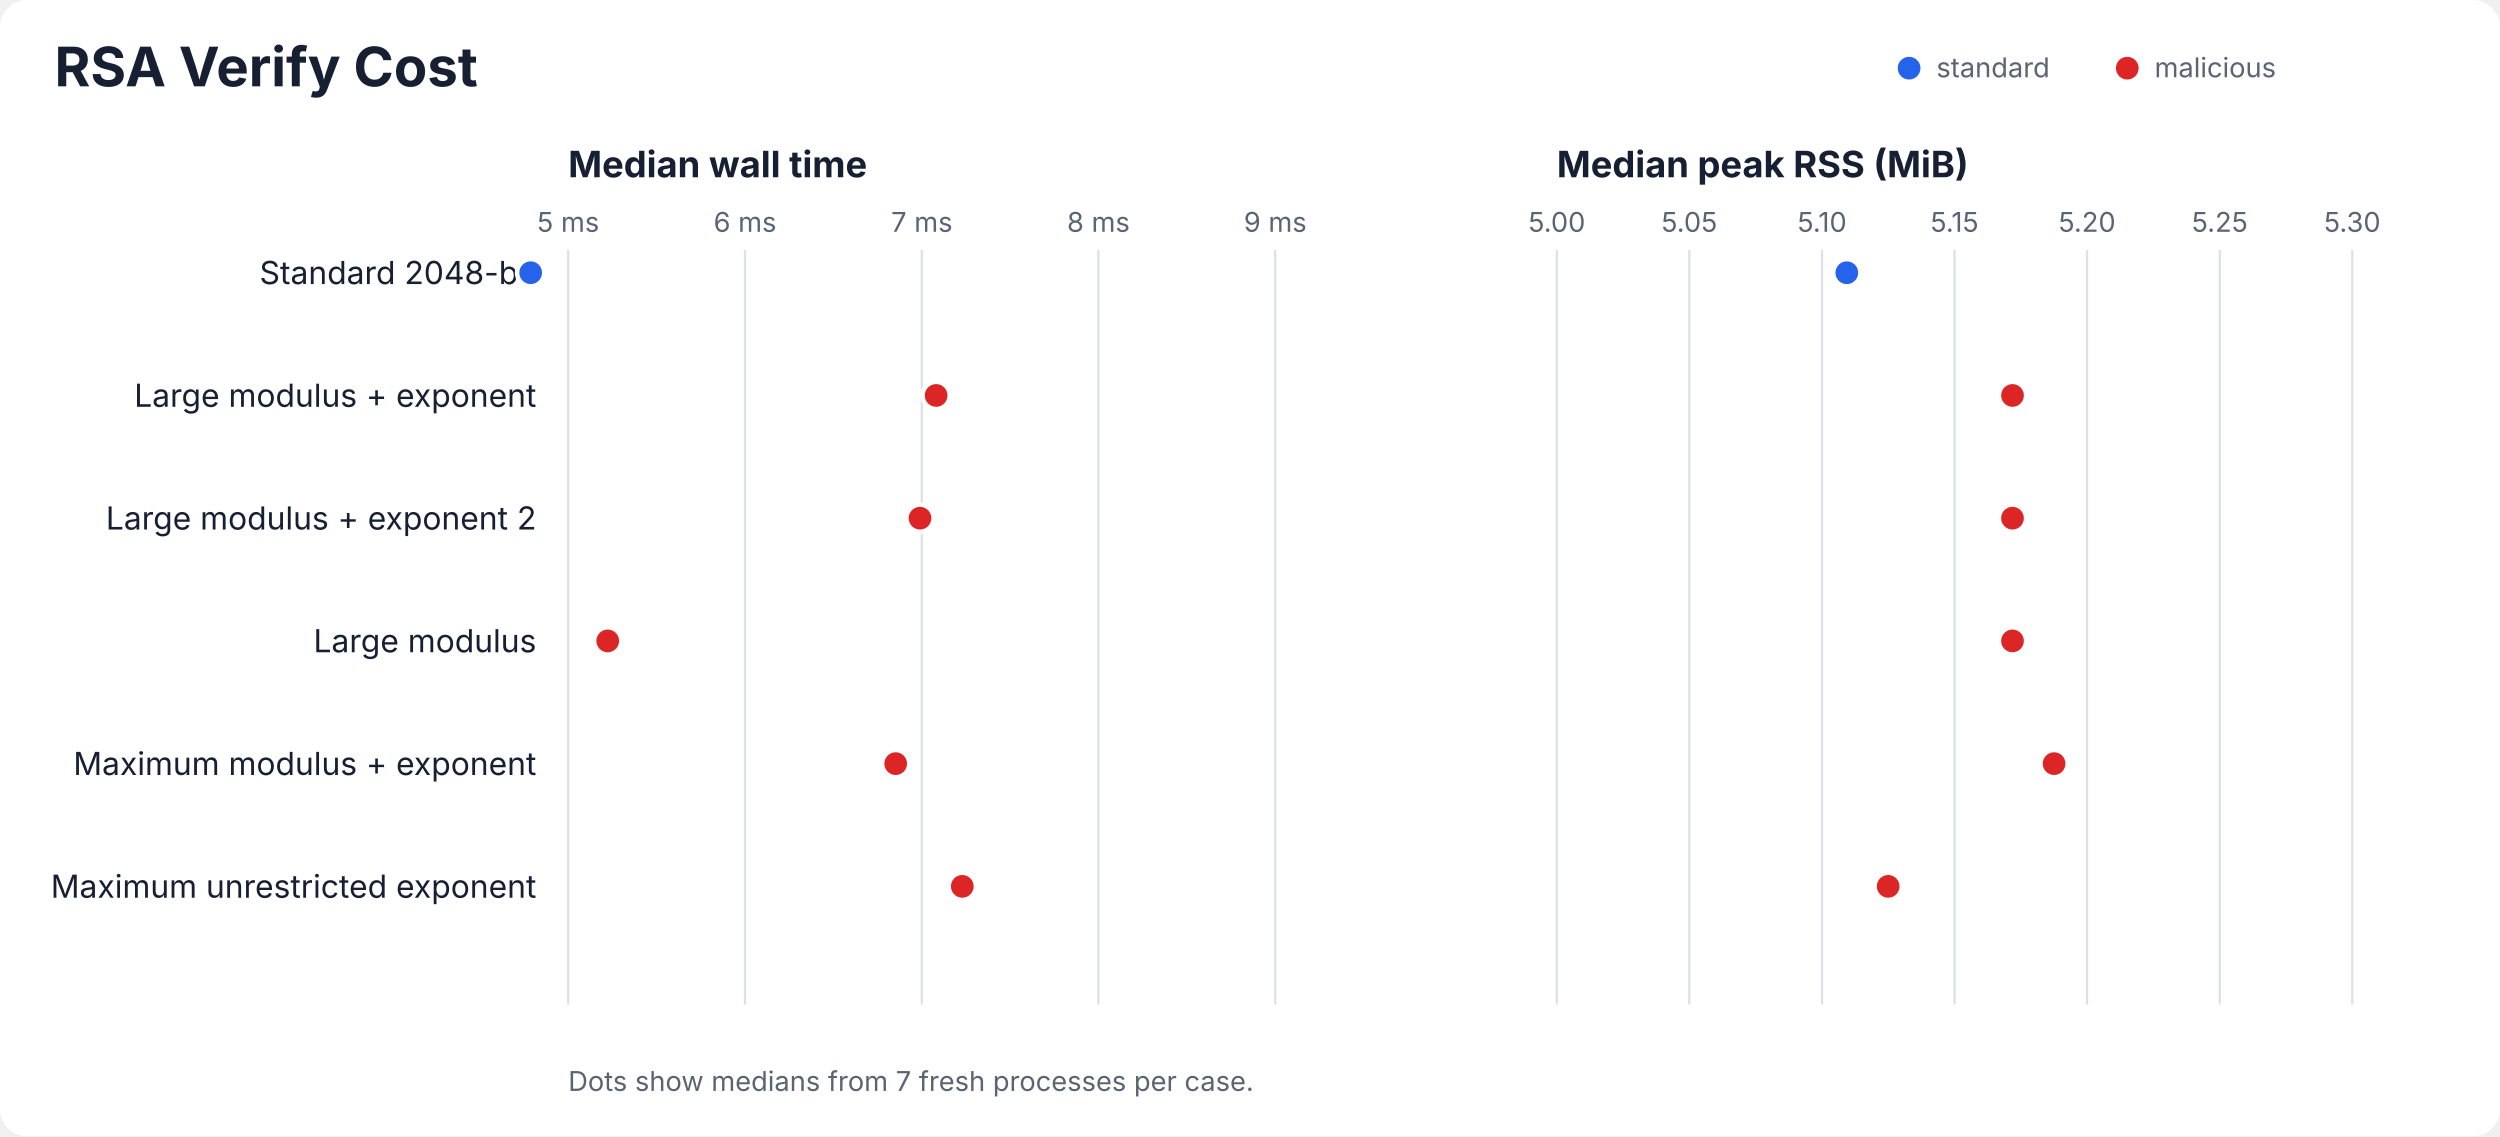
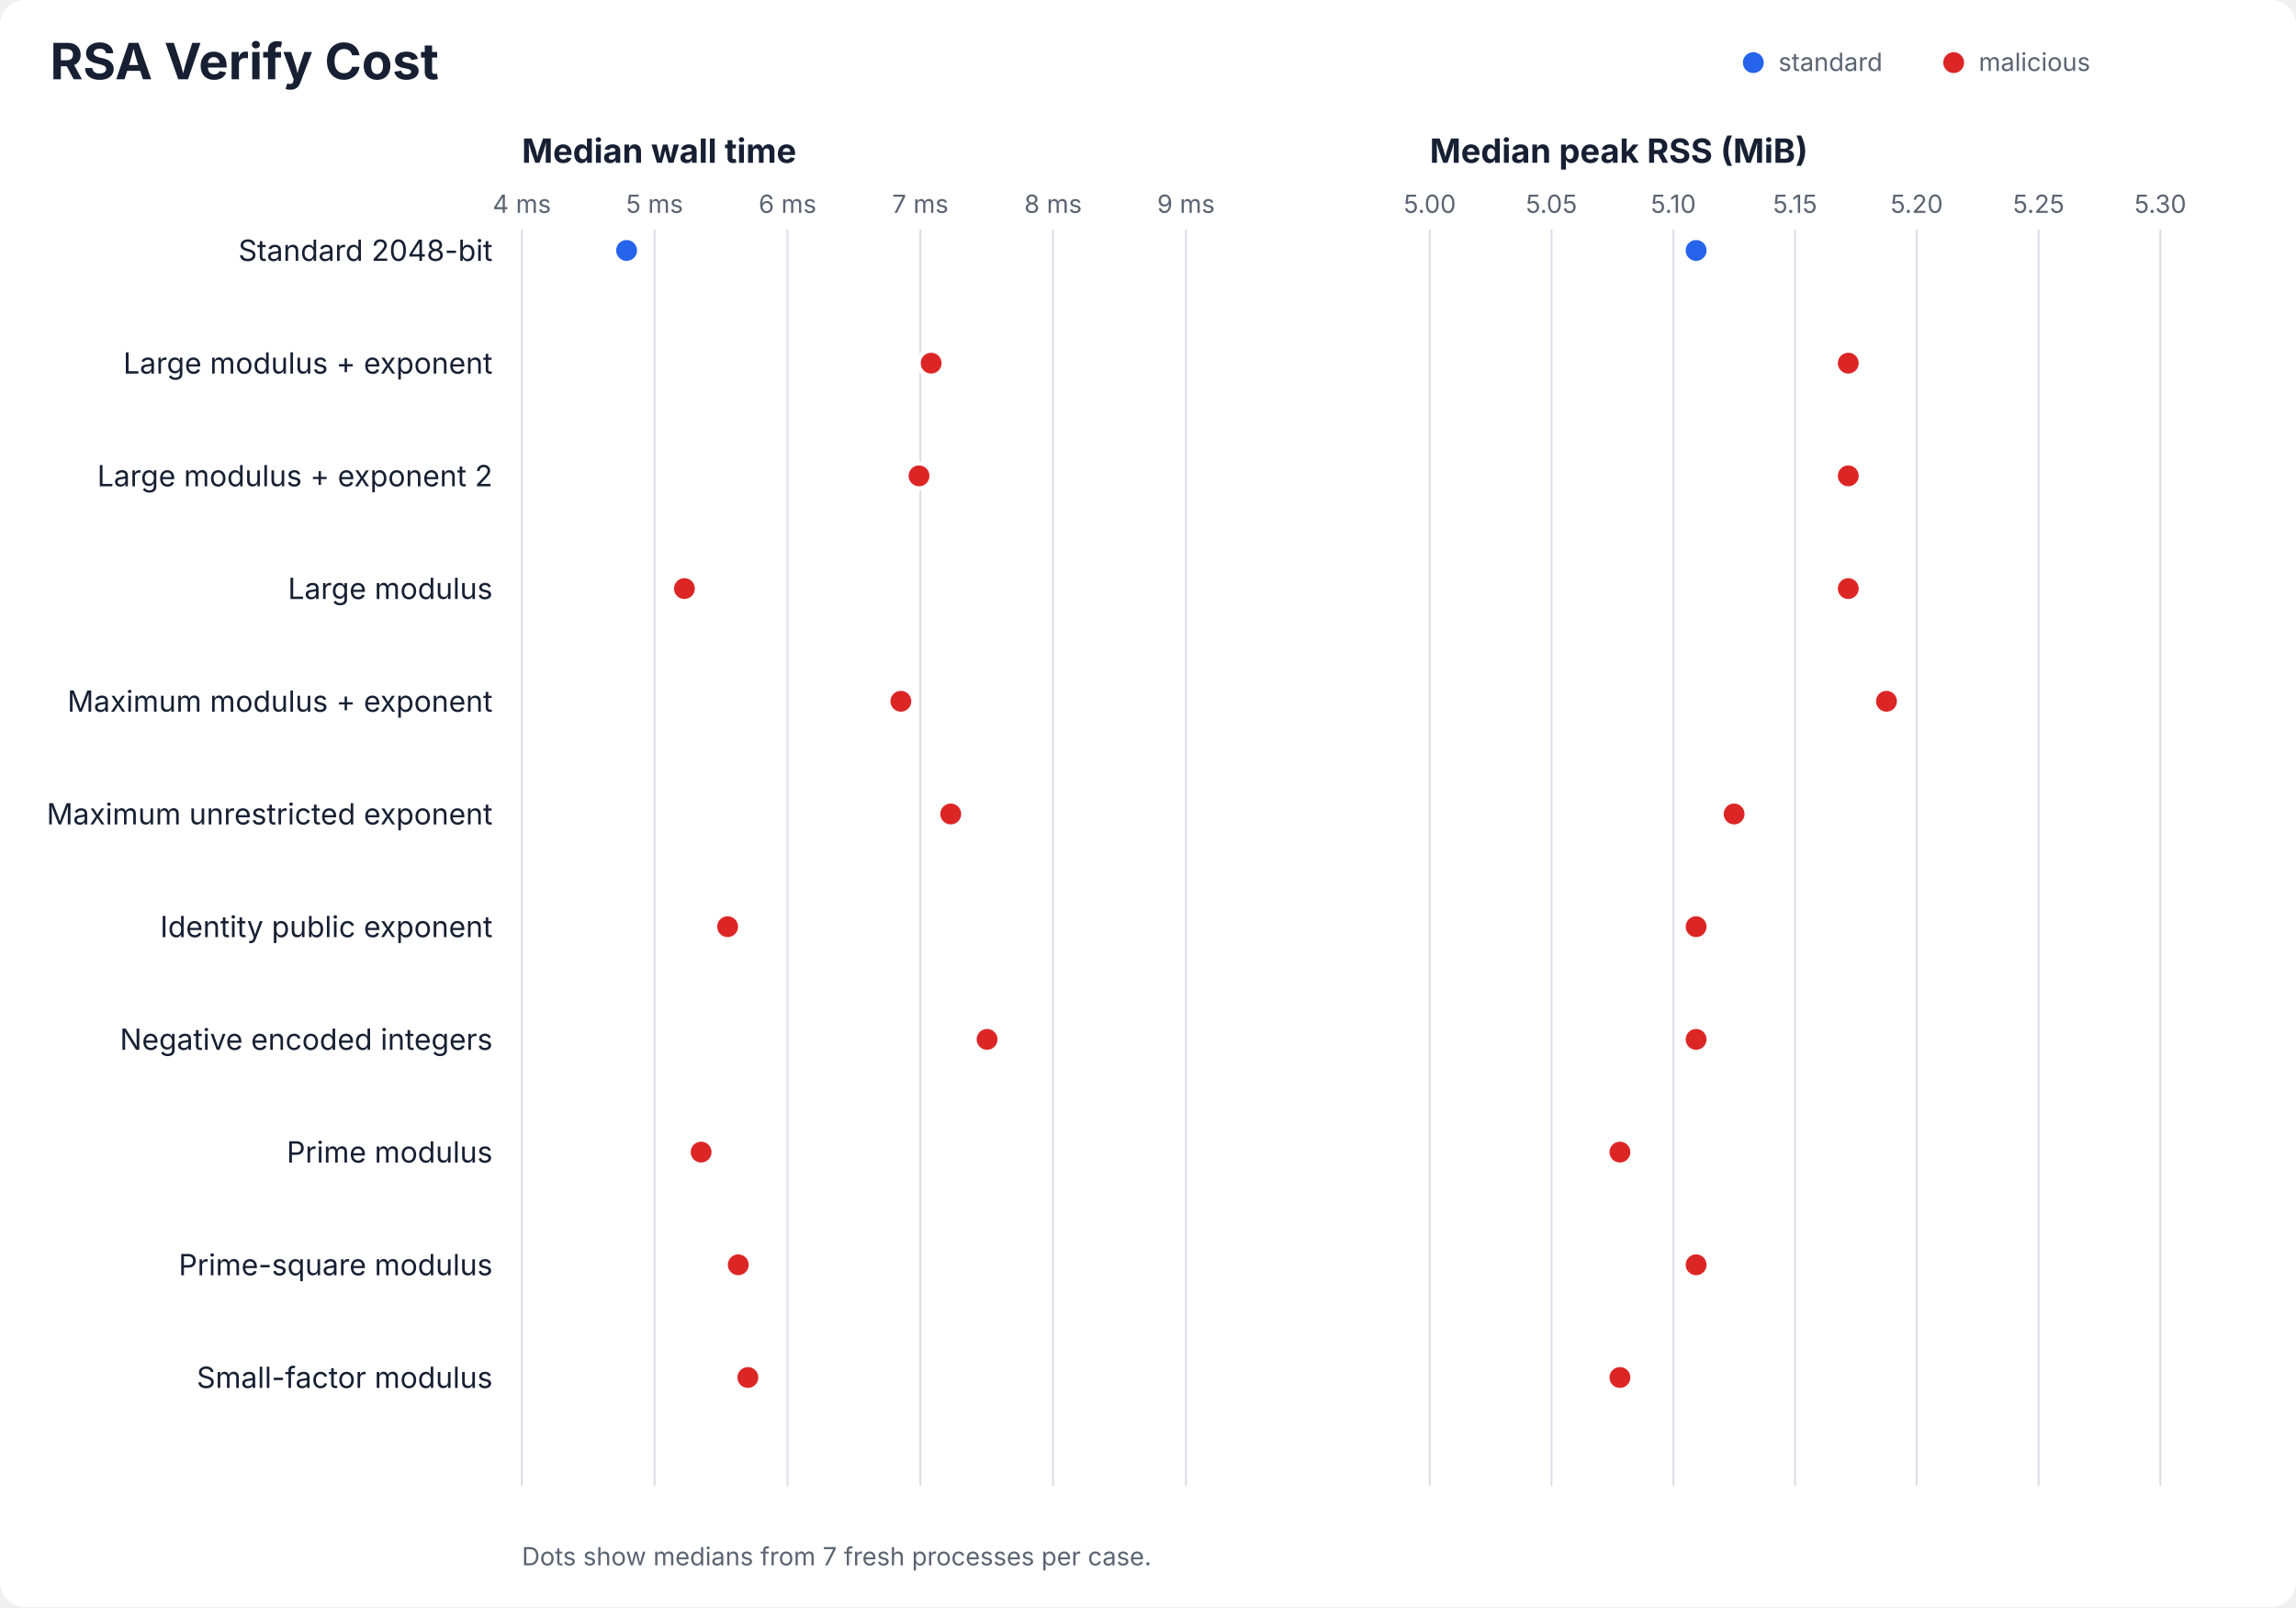
- <svg xmlns="http://www.w3.org/2000/svg" width="1100" height="500" viewBox="0 0 1100 500" role="img" aria-labelledby="title desc">
+ <svg xmlns="http://www.w3.org/2000/svg" width="1100" height="770" viewBox="0 0 1100 770" role="img" aria-labelledby="title desc">
  <rect width="100%" height="100%" rx="12" fill="#ffffff" />
  <style>text{font-family:ui-sans-serif,system-ui,-apple-system,BlinkMacSystemFont,"Segoe UI",sans-serif;fill:#172033}.title{font-size:24px;font-weight:700}.heading{font-size:16px;font-weight:650}.label{font-size:14px}.tick{font-size:12px;fill:#5b6472}.note{font-size:12px;fill:#5b6472}.grid{stroke:#dce1e8;stroke-width:1}</style>
  <text class="title" x="24" y="38">RSA Verify Cost</text>
  <circle cx="840" cy="30" r="5" fill="#2563eb" />
  <text class="tick" x="852" y="34">standard</text>
  <circle cx="936" cy="30" r="5" fill="#dc2626" />
  <text class="tick" x="948" y="34">malicious</text>
  <text class="heading" x="250" y="78">Median wall time</text>
  <text class="heading" x="685" y="78">Median peak RSS (MiB)</text>
-   <line class="grid" x1="250.0" y1="110" x2="250.0" y2="442" />
-   <text class="tick" x="250.0" y="102" text-anchor="middle">5 ms</text>
-   <line class="grid" x1="327.8" y1="110" x2="327.8" y2="442" />
-   <text class="tick" x="327.8" y="102" text-anchor="middle">6 ms</text>
-   <line class="grid" x1="405.6" y1="110" x2="405.6" y2="442" />
-   <text class="tick" x="405.6" y="102" text-anchor="middle">7 ms</text>
-   <line class="grid" x1="483.3" y1="110" x2="483.3" y2="442" />
-   <text class="tick" x="483.3" y="102" text-anchor="middle">8 ms</text>
-   <line class="grid" x1="561.1" y1="110" x2="561.1" y2="442" />
-   <text class="tick" x="561.1" y="102" text-anchor="middle">9 ms</text>
-   <line class="grid" x1="685.0" y1="110" x2="685.0" y2="442" />
+   <line class="grid" x1="250.0" y1="110" x2="250.0" y2="712" />
+   <text class="tick" x="250.0" y="102" text-anchor="middle">4 ms</text>
+   <line class="grid" x1="313.6" y1="110" x2="313.6" y2="712" />
+   <text class="tick" x="313.6" y="102" text-anchor="middle">5 ms</text>
+   <line class="grid" x1="377.3" y1="110" x2="377.3" y2="712" />
+   <text class="tick" x="377.3" y="102" text-anchor="middle">6 ms</text>
+   <line class="grid" x1="440.9" y1="110" x2="440.9" y2="712" />
+   <text class="tick" x="440.9" y="102" text-anchor="middle">7 ms</text>
+   <line class="grid" x1="504.5" y1="110" x2="504.5" y2="712" />
+   <text class="tick" x="504.5" y="102" text-anchor="middle">8 ms</text>
+   <line class="grid" x1="568.2" y1="110" x2="568.2" y2="712" />
+   <text class="tick" x="568.2" y="102" text-anchor="middle">9 ms</text>
+   <line class="grid" x1="685.0" y1="110" x2="685.0" y2="712" />
  <text class="tick" x="685.0" y="102" text-anchor="middle">5.00</text>
-   <line class="grid" x1="743.3" y1="110" x2="743.3" y2="442" />
+   <line class="grid" x1="743.3" y1="110" x2="743.3" y2="712" />
  <text class="tick" x="743.3" y="102" text-anchor="middle">5.05</text>
-   <line class="grid" x1="801.7" y1="110" x2="801.7" y2="442" />
+   <line class="grid" x1="801.7" y1="110" x2="801.7" y2="712" />
  <text class="tick" x="801.7" y="102" text-anchor="middle">5.10</text>
-   <line class="grid" x1="860.0" y1="110" x2="860.0" y2="442" />
+   <line class="grid" x1="860.0" y1="110" x2="860.0" y2="712" />
  <text class="tick" x="860.0" y="102" text-anchor="middle">5.15</text>
-   <line class="grid" x1="918.3" y1="110" x2="918.3" y2="442" />
+   <line class="grid" x1="918.3" y1="110" x2="918.3" y2="712" />
  <text class="tick" x="918.3" y="102" text-anchor="middle">5.20</text>
-   <line class="grid" x1="976.7" y1="110" x2="976.7" y2="442" />
+   <line class="grid" x1="976.7" y1="110" x2="976.7" y2="712" />
  <text class="tick" x="976.7" y="102" text-anchor="middle">5.25</text>
-   <line class="grid" x1="1035.0" y1="110" x2="1035.0" y2="442" />
+   <line class="grid" x1="1035.0" y1="110" x2="1035.0" y2="712" />
  <text class="tick" x="1035.0" y="102" text-anchor="middle">5.30</text>
  <text class="label" x="236" y="125" text-anchor="end">Standard 2048-bit</text>
-   <circle cx="233.5" cy="120" r="6" fill="#2563eb" stroke="#ffffff" stroke-width="2" />
+   <circle cx="300.2" cy="120" r="6" fill="#2563eb" stroke="#ffffff" stroke-width="2" />
  <circle cx="812.6" cy="120" r="6" fill="#2563eb" stroke="#ffffff" stroke-width="2" />
  <text class="label" x="236" y="179" text-anchor="end">Large modulus + exponent</text>
-   <circle cx="411.9" cy="174" r="6" fill="#dc2626" stroke="#ffffff" stroke-width="2" />
+   <circle cx="446.1" cy="174" r="6" fill="#dc2626" stroke="#ffffff" stroke-width="2" />
  <circle cx="885.5" cy="174" r="6" fill="#dc2626" stroke="#ffffff" stroke-width="2" />
  <text class="label" x="236" y="233" text-anchor="end">Large modulus + exponent 2</text>
-   <circle cx="404.8" cy="228" r="6" fill="#dc2626" stroke="#ffffff" stroke-width="2" />
+   <circle cx="440.3" cy="228" r="6" fill="#dc2626" stroke="#ffffff" stroke-width="2" />
  <circle cx="885.5" cy="228" r="6" fill="#dc2626" stroke="#ffffff" stroke-width="2" />
  <text class="label" x="236" y="287" text-anchor="end">Large modulus</text>
-   <circle cx="267.4" cy="282" r="6" fill="#dc2626" stroke="#ffffff" stroke-width="2" />
+   <circle cx="327.9" cy="282" r="6" fill="#dc2626" stroke="#ffffff" stroke-width="2" />
  <circle cx="885.5" cy="282" r="6" fill="#dc2626" stroke="#ffffff" stroke-width="2" />
  <text class="label" x="236" y="341" text-anchor="end">Maximum modulus + exponent</text>
-   <circle cx="394.1" cy="336" r="6" fill="#dc2626" stroke="#ffffff" stroke-width="2" />
+   <circle cx="431.6" cy="336" r="6" fill="#dc2626" stroke="#ffffff" stroke-width="2" />
  <circle cx="903.8" cy="336" r="6" fill="#dc2626" stroke="#ffffff" stroke-width="2" />
  <text class="label" x="236" y="395" text-anchor="end">Maximum unrestricted exponent</text>
-   <circle cx="423.4" cy="390" r="6" fill="#dc2626" stroke="#ffffff" stroke-width="2" />
+   <circle cx="455.5" cy="390" r="6" fill="#dc2626" stroke="#ffffff" stroke-width="2" />
  <circle cx="830.8" cy="390" r="6" fill="#dc2626" stroke="#ffffff" stroke-width="2" />
-   <text class="note" x="250" y="480">Dots show medians from 7 fresh processes per case.</text>
+   <text class="label" x="236" y="449" text-anchor="end">Identity public exponent</text>
+   <circle cx="348.6" cy="444" r="6" fill="#dc2626" stroke="#ffffff" stroke-width="2" />
+   <circle cx="812.6" cy="444" r="6" fill="#dc2626" stroke="#ffffff" stroke-width="2" />
+   <text class="label" x="236" y="503" text-anchor="end">Negative encoded integers</text>
+   <circle cx="472.9" cy="498" r="6" fill="#dc2626" stroke="#ffffff" stroke-width="2" />
+   <circle cx="812.6" cy="498" r="6" fill="#dc2626" stroke="#ffffff" stroke-width="2" />
+   <text class="label" x="236" y="557" text-anchor="end">Prime modulus</text>
+   <circle cx="335.9" cy="552" r="6" fill="#dc2626" stroke="#ffffff" stroke-width="2" />
+   <circle cx="776.1" cy="552" r="6" fill="#dc2626" stroke="#ffffff" stroke-width="2" />
+   <text class="label" x="236" y="611" text-anchor="end">Prime-square modulus</text>
+   <circle cx="353.7" cy="606" r="6" fill="#dc2626" stroke="#ffffff" stroke-width="2" />
+   <circle cx="812.6" cy="606" r="6" fill="#dc2626" stroke="#ffffff" stroke-width="2" />
+   <text class="label" x="236" y="665" text-anchor="end">Small-factor modulus</text>
+   <circle cx="358.3" cy="660" r="6" fill="#dc2626" stroke="#ffffff" stroke-width="2" />
+   <circle cx="776.1" cy="660" r="6" fill="#dc2626" stroke="#ffffff" stroke-width="2" />
+   <text class="note" x="250" y="750">Dots show medians from 7 fresh processes per case.</text>
</svg>
